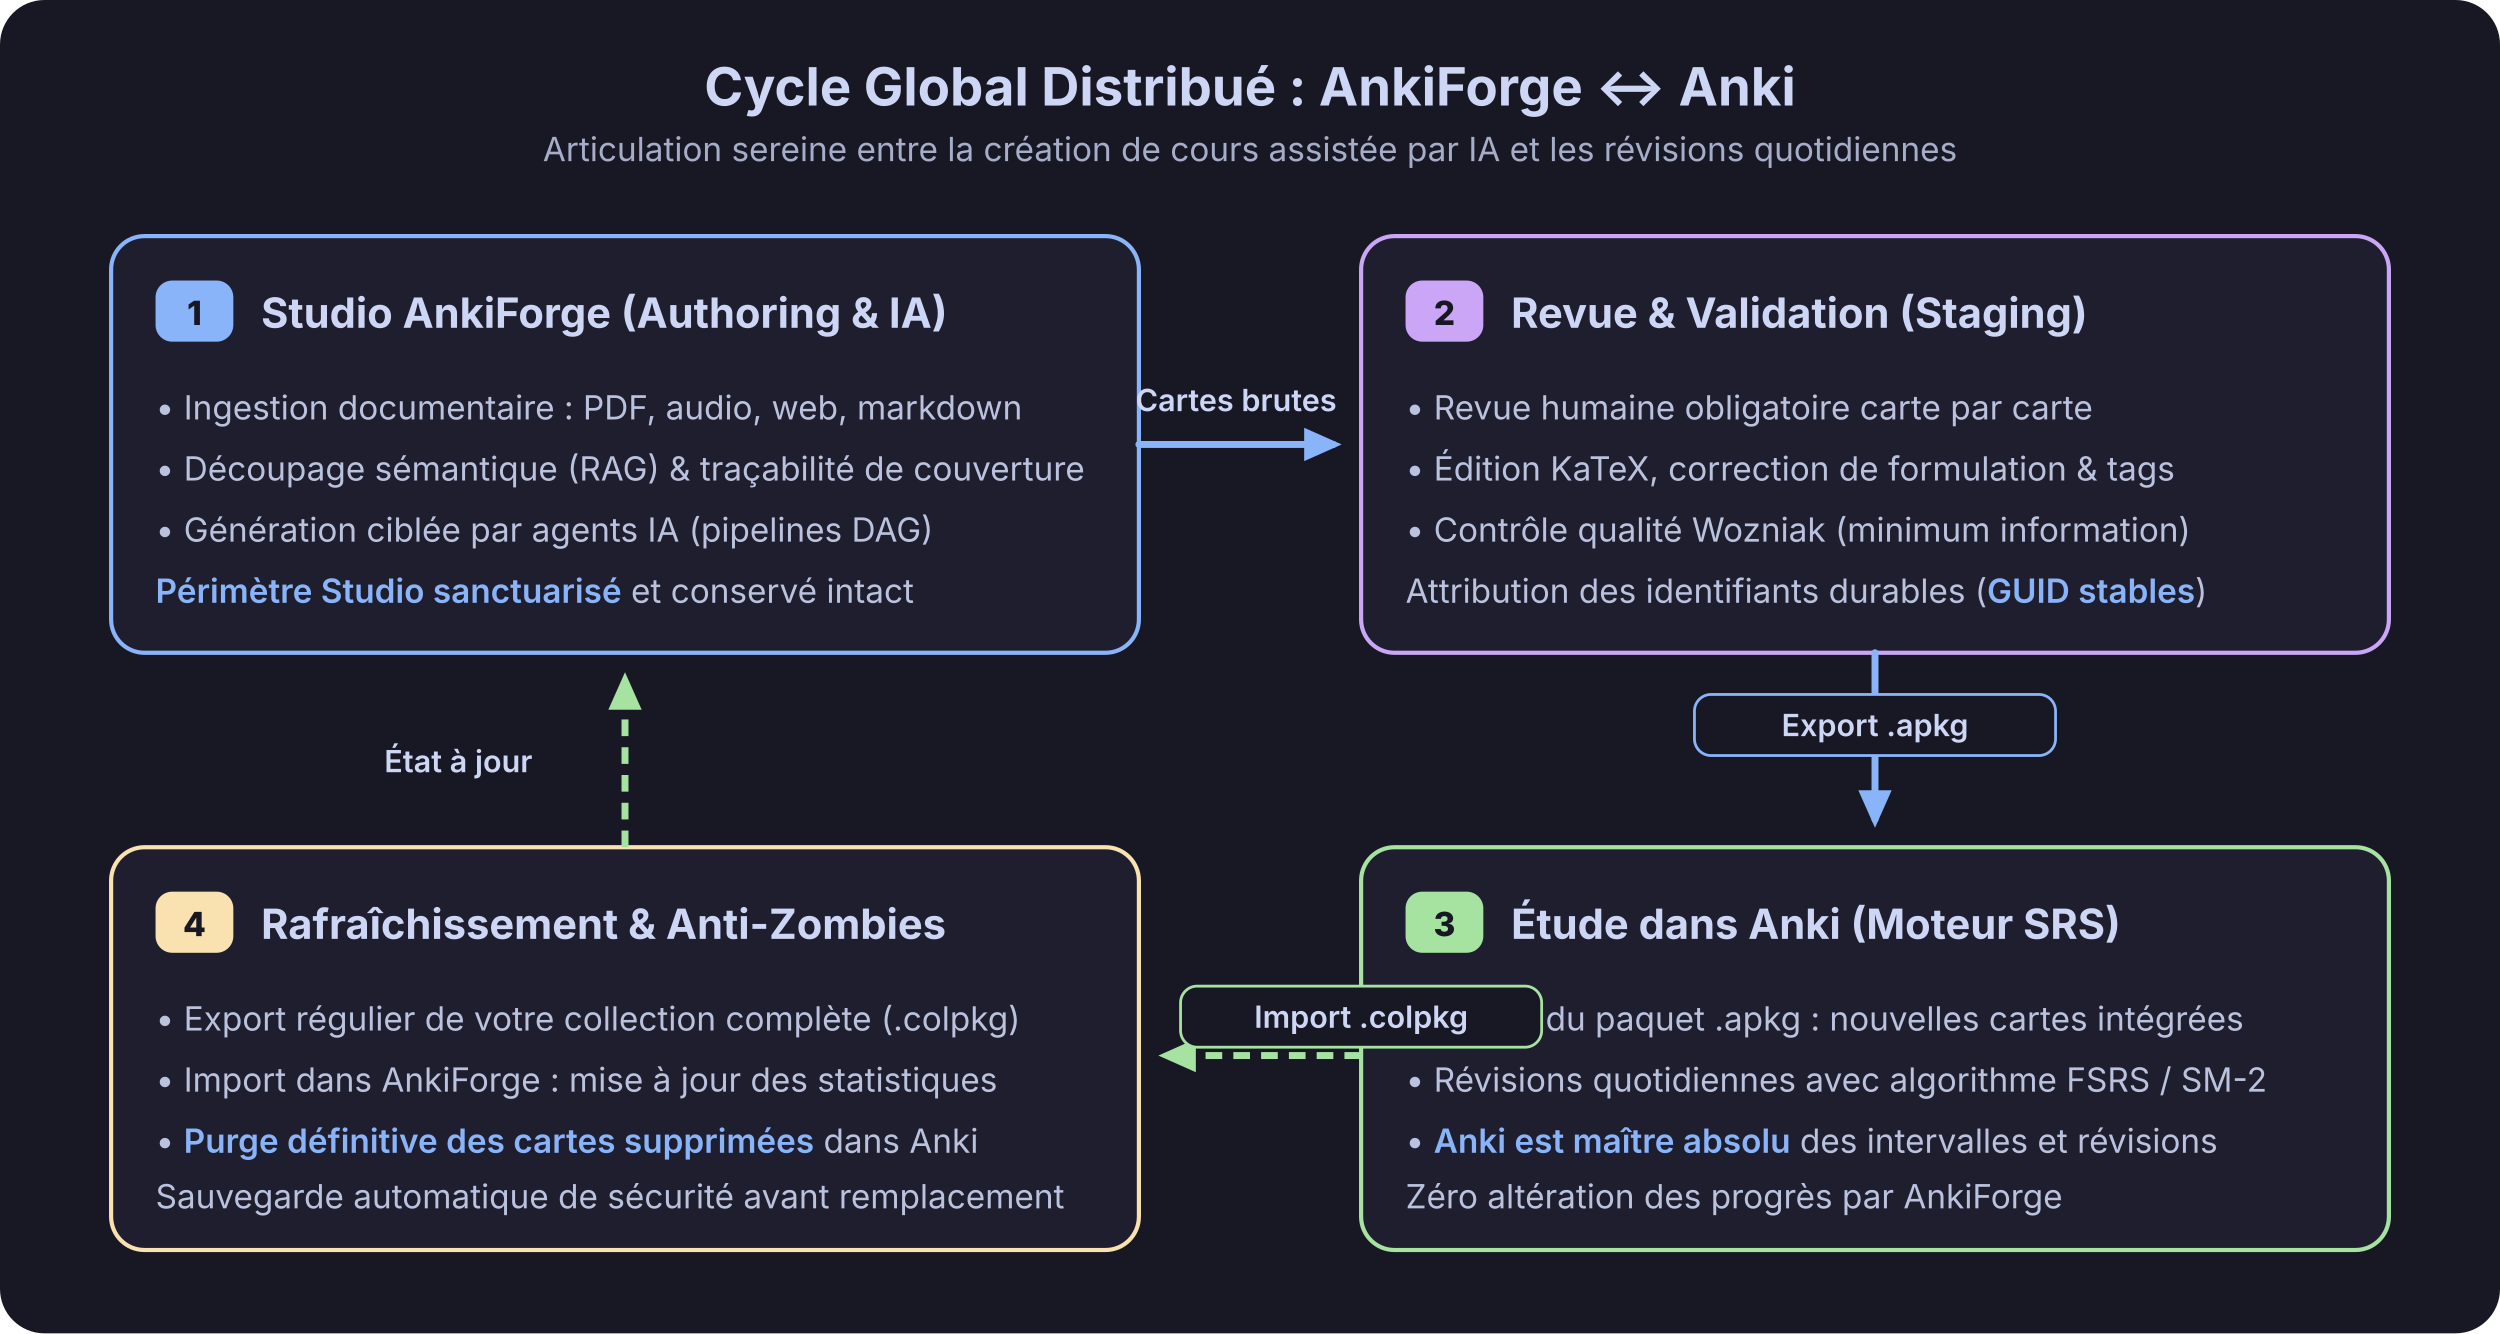
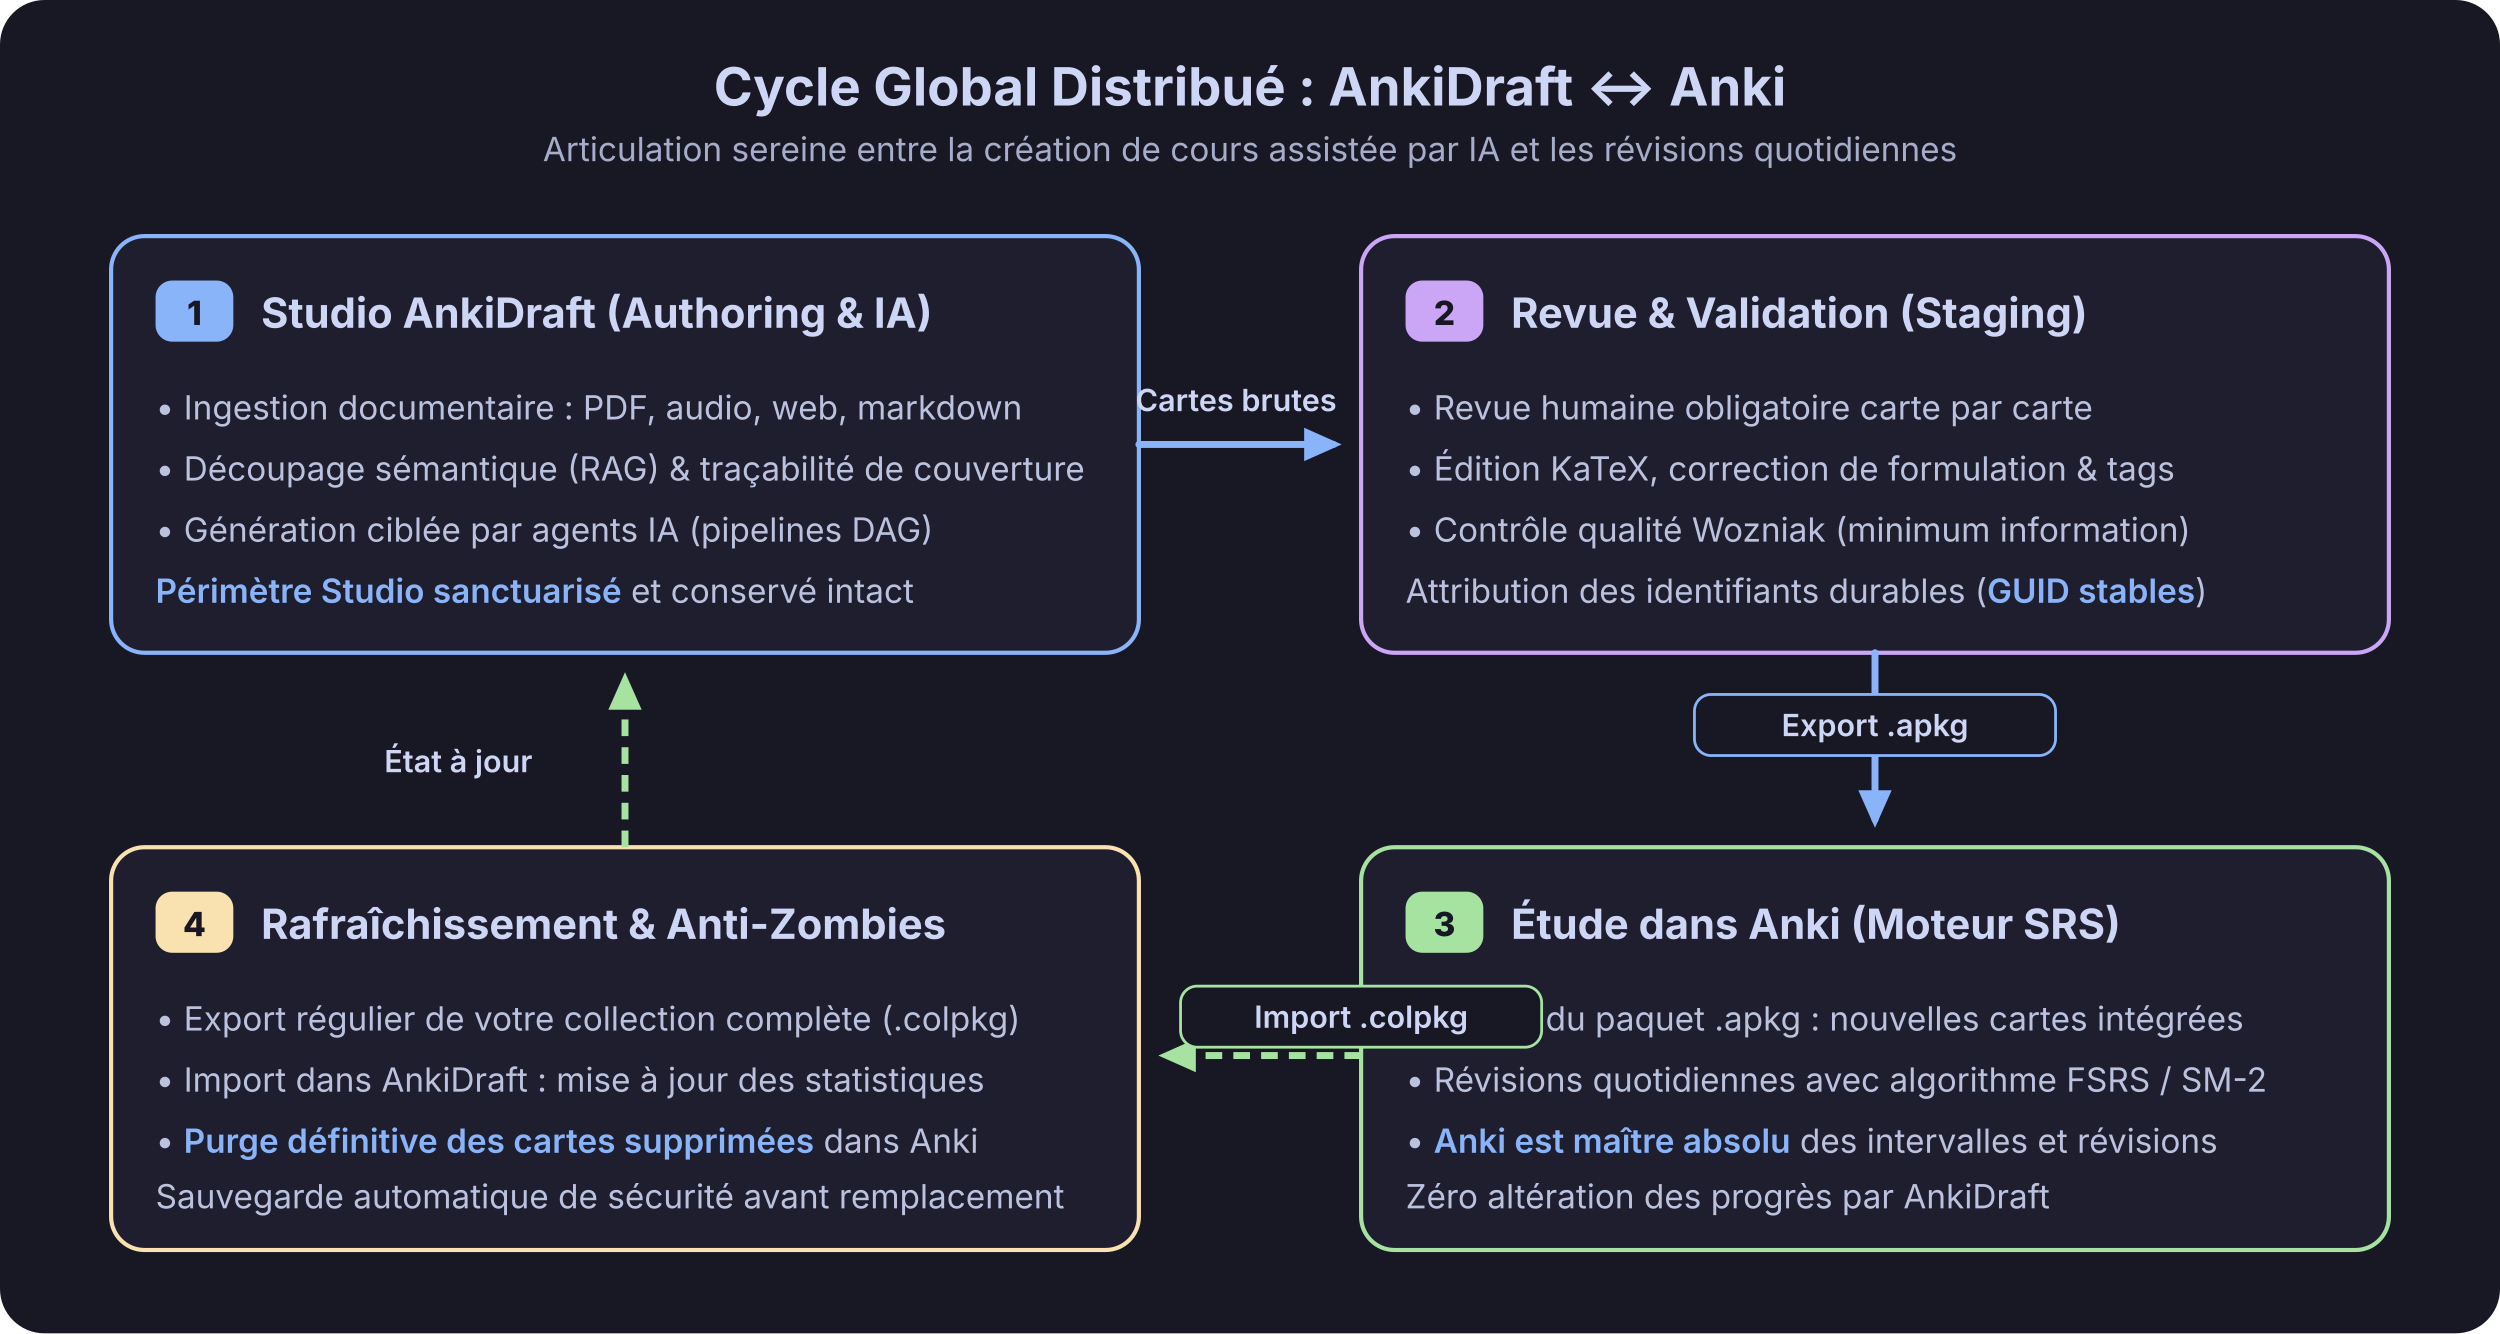
<svg xmlns="http://www.w3.org/2000/svg" viewBox="0 0 900 480" width="100%" height="100%">
  <defs>
    <style>
      .bg { fill: #181825; }
      .card { fill: #1e1e2e; stroke: #313244; stroke-width: 1.5; rx: 12px; }
      .card-accent-blue { stroke: #89b4fa; }
      .card-accent-green { stroke: #a6e3a1; }
      .card-accent-purple { stroke: #cba6f7; }
      .card-accent-amber { stroke: #f9e2af; }
      .title { font-family: system-ui, -apple-system, sans-serif; font-size: 19px; font-weight: 700; fill: #cdd6f4; text-anchor: middle; }
      .subtitle { font-family: system-ui, -apple-system, sans-serif; font-size: 12px; fill: #a6adc8; text-anchor: middle; }
      .step-num { font-family: system-ui, -apple-system, sans-serif; font-size: 12px; font-weight: 800; fill: #181825; }
      .badge-bg { rx: 6px; }
      .step-title { font-family: system-ui, -apple-system, sans-serif; font-size: 15px; font-weight: 700; fill: #cdd6f4; }
      .step-desc { font-family: system-ui, -apple-system, sans-serif; font-size: 12px; fill: #bac2de; }
      .step-highlight { font-weight: 600; fill: #89b4fa; }
      .arrow { stroke: #89b4fa; stroke-width: 2.5; fill: none; stroke-linecap: round; }
      .arrow-dashed { stroke: #a6e3a1; stroke-width: 2.5; stroke-dasharray: 6,4; fill: none; }
      .arrow-lbl { font-family: system-ui, -apple-system, sans-serif; font-size: 11px; font-weight: 600; fill: #cdd6f4; text-anchor: middle; }
    </style>
    <marker id="arrow-blue" viewBox="0 0 10 10" refX="7" refY="5" markerWidth="6" markerHeight="6" orient="auto-start-reverse">
      <path d="M 0 1 L 9 5 L 0 9 z" fill="#89b4fa" />
    </marker>
    <marker id="arrow-green" viewBox="0 0 10 10" refX="7" refY="5" markerWidth="6" markerHeight="6" orient="auto-start-reverse">
      <path d="M 0 1 L 9 5 L 0 9 z" fill="#a6e3a1" />
    </marker>
  </defs>
  <rect width="900" height="480" class="bg" rx="16" />
-   <text x="450" y="38" class="title">Cycle Global Distribué : AnkiForge ↔ Anki</text>
+   <text x="450" y="38" class="title">Cycle Global Distribué : AnkiDraft ↔ Anki</text>
  <text x="450" y="58" class="subtitle">Articulation sereine entre la création de cours assistée par IA et les révisions quotidiennes</text>
  <g transform="translate(40, 85)">
    <rect width="370" height="150" class="card card-accent-blue" />
    <rect x="16" y="16" width="28" height="22" rx="6" fill="#89b4fa" />
    <text x="30" y="32" class="step-num" text-anchor="middle">1</text>
-     <text x="54" y="33" class="step-title">Studio AnkiForge (Authoring &amp; IA)</text>
+     <text x="54" y="33" class="step-title">Studio AnkiDraft (Authoring &amp; IA)</text>
    <text x="16" y="66" class="step-desc">• Ingestion documentaire : PDF, audio, web, markdown</text>
    <text x="16" y="88" class="step-desc">• Découpage sémantique (RAG) &amp; traçabilité de couverture</text>
    <text x="16" y="110" class="step-desc">• Génération ciblée par agents IA (pipelines DAG)</text>
    <text x="16" y="132" class="step-desc">
      <tspan class="step-highlight">Périmètre Studio sanctuarisé</tspan> et conservé intact</text>
  </g>
  <path d="M 410 160 L 480 160" class="arrow" marker-end="url(#arrow-blue)" />
  <text x="445" y="148" class="arrow-lbl">Cartes brutes</text>
  <g transform="translate(490, 85)">
    <rect width="370" height="150" class="card card-accent-purple" />
    <rect x="16" y="16" width="28" height="22" rx="6" fill="#cba6f7" />
    <text x="30" y="32" class="step-num" text-anchor="middle">2</text>
    <text x="54" y="33" class="step-title">Revue &amp; Validation (Staging)</text>
    <text x="16" y="66" class="step-desc">• Revue humaine obligatoire carte par carte</text>
    <text x="16" y="88" class="step-desc">• Édition KaTeX, correction de formulation &amp; tags</text>
    <text x="16" y="110" class="step-desc">• Contrôle qualité Wozniak (minimum information)</text>
    <text x="16" y="132" class="step-desc">Attribution des identifiants durables (<tspan class="step-highlight">GUID stables</tspan>)</text>
  </g>
  <path d="M 675 235 L 675 295" class="arrow" marker-end="url(#arrow-blue)" />
  <rect x="610" y="250" width="130" height="22" rx="6" fill="#181825" stroke="#89b4fa" stroke-width="1" />
  <text x="675" y="265" class="arrow-lbl" fill="#89b4fa">Export .apkg</text>
  <g transform="translate(490, 305)">
    <rect width="370" height="145" class="card card-accent-green" />
    <rect x="16" y="16" width="28" height="22" rx="6" fill="#a6e3a1" />
    <text x="30" y="32" class="step-num" text-anchor="middle">3</text>
    <text x="54" y="33" class="step-title">Étude dans Anki (Moteur SRS)</text>
    <text x="16" y="66" class="step-desc">• Import du paquet .apkg : nouvelles cartes intégrées</text>
    <text x="16" y="88" class="step-desc">• Révisions quotidiennes avec algorithme FSRS / SM-2</text>
    <text x="16" y="110" class="step-desc">• <tspan class="step-highlight">Anki est maître absolu</tspan> des intervalles et révisions</text>
-     <text x="16" y="130" class="step-desc">Zéro altération des progrès par AnkiForge</text>
+     <text x="16" y="130" class="step-desc">Zéro altération des progrès par AnkiDraft</text>
  </g>
  <path d="M 490 380 L 420 380" class="arrow-dashed" marker-end="url(#arrow-green)" />
  <rect x="425" y="355" width="130" height="22" rx="6" fill="#181825" stroke="#a6e3a1" stroke-width="1" />
  <text x="490" y="370" class="arrow-lbl" fill="#a6e3a1">Import .colpkg</text>
  <g transform="translate(40, 305)">
    <rect width="370" height="145" class="card card-accent-amber" />
    <rect x="16" y="16" width="28" height="22" rx="6" fill="#f9e2af" />
    <text x="30" y="32" class="step-num" text-anchor="middle">4</text>
    <text x="54" y="33" class="step-title">Rafraîchissement &amp; Anti-Zombies</text>
    <text x="16" y="66" class="step-desc">• Export régulier de votre collection complète (.colpkg)</text>
-     <text x="16" y="88" class="step-desc">• Import dans AnkiForge : mise à jour des statistiques</text>
+     <text x="16" y="88" class="step-desc">• Import dans AnkiDraft : mise à jour des statistiques</text>
    <text x="16" y="110" class="step-desc">• <tspan class="step-highlight">Purge définitive des cartes supprimées</tspan> dans Anki</text>
    <text x="16" y="130" class="step-desc">Sauvegarde automatique de sécurité avant remplacement</text>
  </g>
  <path d="M 225 305 L 225 245" class="arrow-dashed" marker-end="url(#arrow-green)" />
  <text x="165" y="278" class="arrow-lbl" fill="#a6e3a1">État à jour</text>
</svg>
